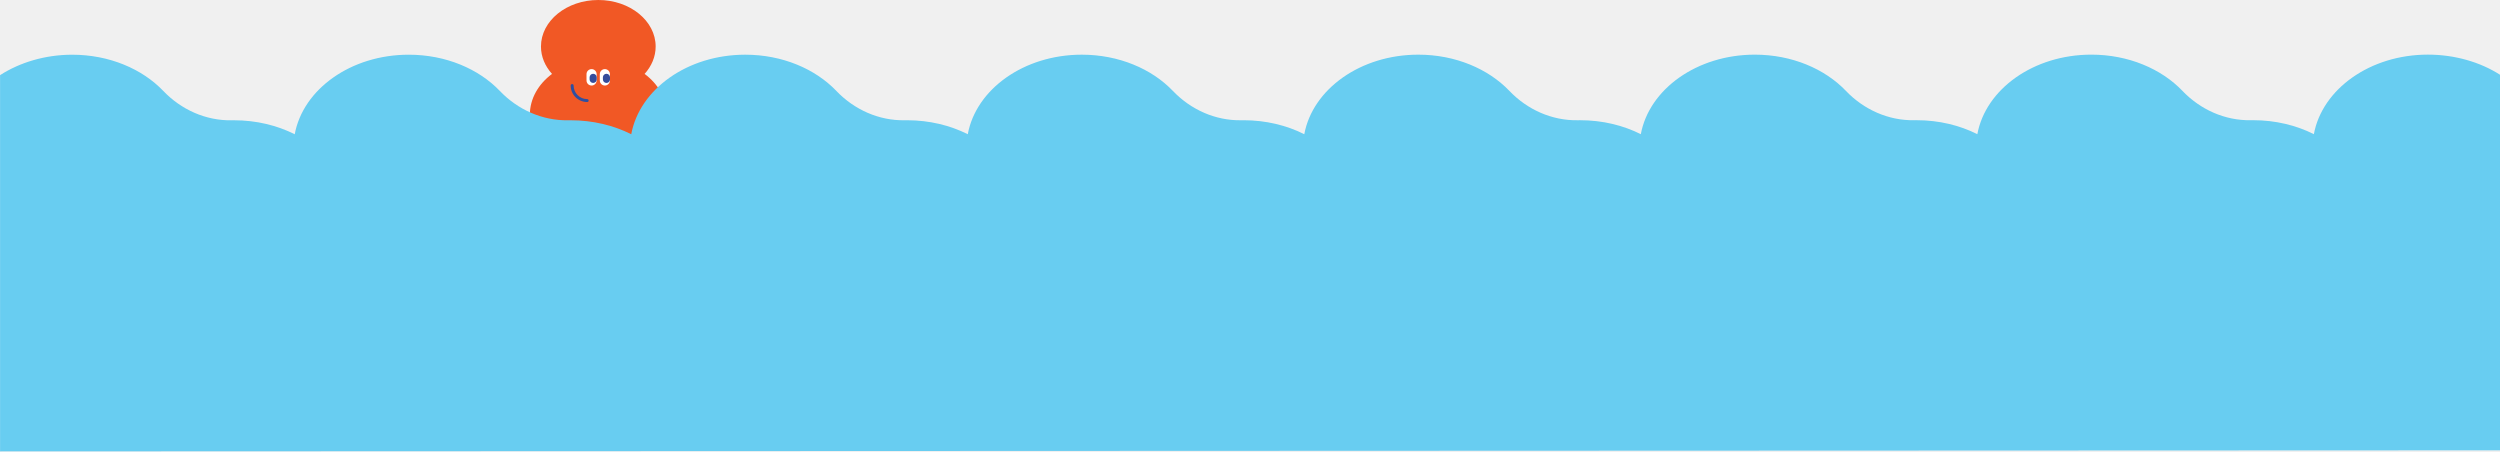
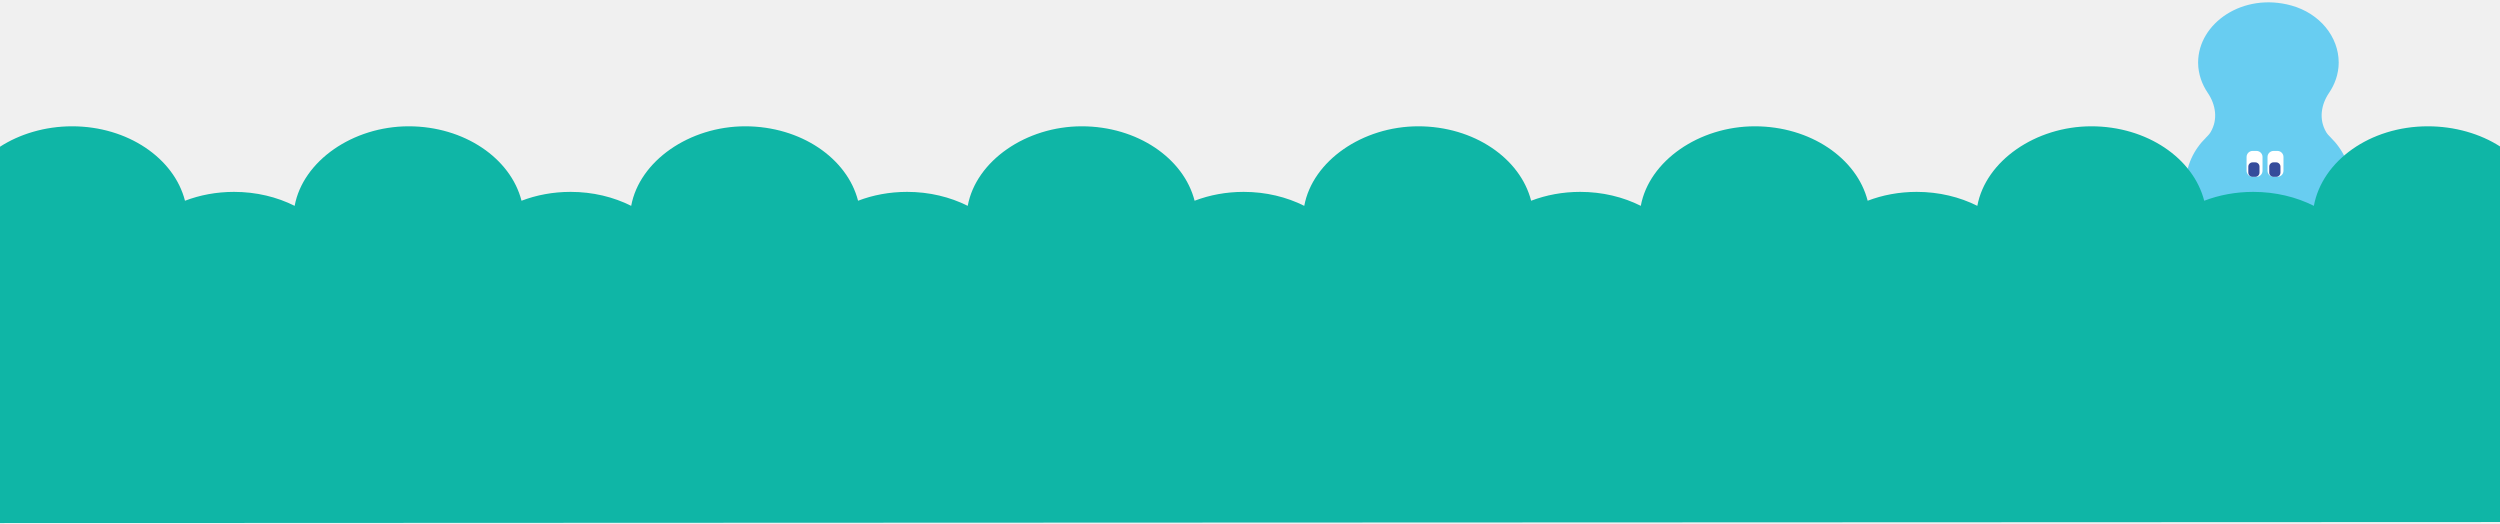
- <svg xmlns="http://www.w3.org/2000/svg" id="Layer_1" version="1.1" viewBox="0 0 1920 346.65">
+ <svg xmlns="http://www.w3.org/2000/svg" id="Layer_1" version="1.1" viewBox="0 0 1920 401.69">
  <defs>
    <style>
      .st0 {
        fill: #68cdf1;
      }

      .st1 {
        fill: #fff;
      }

      .st2 {
        fill: #354c9b;
      }

      .st3 {
        fill: #2f4fa0;
      }

      .st4 {
-         fill: #f15825;
+         fill: #0fb6a6;
      }
    </style>
  </defs>
  <g>
-     <path class="st4" d="M512.07,88.18c0-12.43-6.56-23.62-17.02-31.42,5.32-5.9,8.49-13.16,8.49-21.03,0-19.73-19.72-35.73-44.04-35.73s-44.04,16-44.04,35.73c0,7.87,3.18,15.13,8.49,21.03-10.46,7.8-17.02,18.98-17.02,31.42,0,9.34,3.71,17.97,9.98,24.99l-9.25,9.25-1.31-1.31c-1.32-1.32-3.49-1.32-4.81,0h0c-1.32,1.32-1.32,3.49,0,4.81l10.26,10.26c1.32,1.32,3.49,1.32,4.81,0l2.4-2.4,10.55-10.55c8.5,4.79,18.81,7.6,29.94,7.6,1.77,0,3.53-.07,5.25-.21v8.76h-1.85c-1.87,0-3.4,1.53-3.4,3.4h0c0,1.87,1.53,3.4,3.4,3.4h14.51c1.87,0,3.4-1.53,3.4-3.4v-15.61c18.41-6.64,31.26-21.59,31.26-38.99Z" />
-     <path class="st3" d="M450.95,78.36c-6.99,0-12.67-5.68-12.67-12.67,0-.62.5-1.13,1.13-1.13s1.13.5,1.13,1.13c0,5.74,4.67,10.42,10.42,10.42.62,0,1.13.5,1.13,1.13s-.5,1.13-1.13,1.13Z" />
-     <rect class="st1" x="450.44" y="53.07" width="7.77" height="12.62" rx="3.89" ry="3.89" />
-     <rect class="st2" x="452.82" y="56.66" width="5.45" height="7.05" rx="2.72" ry="2.72" />
-     <rect class="st1" x="460.65" y="53.07" width="7.77" height="12.62" rx="3.89" ry="3.89" />
-     <rect class="st2" x="463.03" y="56.66" width="5.45" height="7.05" rx="2.72" ry="2.72" />
+     <path class="st0" d="M1816.69,141.88h-4.73s-6.49,0-6.49,0c0-.28.05-.55.05-.83,0-13.63-5.97-26.11-15.74-35.67-1.23-1.21-2.42-2.47-3.26-3.9-.05-.08-.09-.16-.14-.24-5.53-9.53-3.89-20.79,2.37-29.98,2.24-3.29,4.02-6.84,5.27-10.59,0,0,0,0,.01-.01h0c1.33-4.02,2.09-8.23,2.09-12.59h0c0-19.75-14.43-37.75-36.35-43.84-37.06-10.29-71.62,13.48-71.62,43.84h0c0,4.36.76,8.57,2.09,12.58h0s0,.01.01.02c1.25,3.74,3.03,7.29,5.27,10.59,6.26,9.19,7.9,20.45,2.37,29.98-.05.08-.09.16-.14.24-.85,1.43-2.03,2.69-3.26,3.9-9.77,9.56-15.74,22.04-15.74,35.67,0,24.34,18.92,45.07,44.78,51.92v15.55h-2.58c-2.6,0-4.73,2.13-4.73,4.73h0c0,2.6,2.13,4.73,4.73,4.73h20.19c2.6,0,4.73-2.13,4.73-4.73v-4.73s0-13.3,0-13.3c23.6-1.2,43.79-13.56,53.48-31h12.61v2.58c0,2.6,2.13,4.73,4.73,4.73h0c2.6,0,4.73-2.13,4.73-4.73v-20.19c0-2.6-2.13-4.73-4.73-4.73Z" />
+     <path class="st3" d="M1742.79,158.47c-4.05,0-7.85-1.58-10.72-4.44-.69-.69-.69-1.82,0-2.51s1.82-.69,2.51,0c4.39,4.39,12.03,4.39,16.41,0,.69-.69,1.82-.69,2.51,0s.69,1.82,0,2.51c-2.86,2.87-6.67,4.44-10.72,4.44Z" />
+     <rect class="st1" x="1725.37" y="115.91" width="12.25" height="19.89" rx="4.64" ry="4.64" />
+     <rect class="st2" x="1726.7" y="124.69" width="8.59" height="11.11" rx="3.25" ry="3.25" />
+     <rect class="st1" x="1741.46" y="115.91" width="12.25" height="19.89" rx="4.64" ry="4.64" />
+     <rect class="st2" x="1742.79" y="124.69" width="8.59" height="11.11" rx="3.25" ry="3.25" />
  </g>
-   <path class="st0" d="M0,346.65l1920-.8V57.41c-15.08-9.68-34.68-15.46-55.4-15.46-44.39,0-81.15,26.51-87.55,61.09-13.53-6.8-29.48-10.73-46.56-10.73-.62,0-1.23,0-1.85.02-19.9.33-38.76-8.15-52.51-22.53-16.2-16.94-41.52-27.84-69.98-27.84-44.39,0-81.15,26.51-87.55,61.09-13.53-6.8-29.48-10.73-46.56-10.73-.62,0-1.23,0-1.85.02-19.9.33-38.76-8.15-52.51-22.53-16.2-16.94-41.52-27.84-69.98-27.84-44.39,0-81.15,26.51-87.55,61.09-13.53-6.8-29.48-10.73-46.56-10.73-.62,0-1.23,0-1.85.02-19.9.33-38.76-8.15-52.51-22.53-16.2-16.94-41.52-27.84-69.98-27.84-44.39,0-81.15,26.51-87.55,61.09-13.53-6.8-29.48-10.73-46.56-10.73-.62,0-1.23,0-1.85.02-19.9.33-38.76-8.15-52.51-22.53-16.2-16.94-41.52-27.84-69.98-27.84-44.39,0-81.15,26.51-87.55,61.09-13.53-6.8-29.48-10.73-46.56-10.73-.62,0-1.23,0-1.85.02-19.9.33-38.76-8.15-52.51-22.53-16.2-16.94-41.52-27.84-69.98-27.84-44.39,0-81.15,26.51-87.55,61.09-13.53-6.8-29.48-10.73-46.56-10.73-.62,0-1.23,0-1.85.02-19.9.33-38.76-8.15-52.51-22.53-16.2-16.94-41.52-27.84-69.98-27.84-44.39,0-81.15,26.51-87.55,61.09-13.53-6.8-29.48-10.73-46.56-10.73-.62,0-1.23,0-1.85.02-19.9.33-38.76-8.15-52.51-22.53-16.2-16.94-41.52-27.84-69.98-27.84-20.8,0-40.29,5.95-55.4,15.7v289Z" />
+   <path class="st4" d="M0,401.69l1920-.8V112.46c-15.08-9.68-34.68-15.46-55.4-15.46-44.39,0-81.15,26.51-87.55,61.09-13.53-6.8-29.48-10.73-46.56-10.73-13.47,0-26.23,2.44-37.66,6.81-8.36-32.64-43.99-57.17-86.69-57.17s-81.15,26.51-87.55,61.09c-13.53-6.8-29.48-10.73-46.56-10.73-13.47,0-26.23,2.44-37.66,6.81-8.36-32.64-43.99-57.17-86.69-57.17s-81.15,26.51-87.55,61.09c-13.53-6.8-29.48-10.73-46.56-10.73-13.47,0-26.23,2.44-37.66,6.81-8.36-32.64-43.99-57.17-86.69-57.17s-81.15,26.51-87.55,61.09c-13.53-6.8-29.48-10.73-46.56-10.73-13.47,0-26.23,2.44-37.66,6.81-8.36-32.64-43.99-57.17-86.69-57.17s-81.15,26.51-87.55,61.09c-13.53-6.8-29.48-10.73-46.56-10.73-13.47,0-26.23,2.44-37.66,6.81-8.36-32.64-43.99-57.17-86.69-57.17s-81.15,26.51-87.55,61.09c-13.53-6.8-29.48-10.73-46.56-10.73-13.47,0-26.23,2.44-37.66,6.81-8.36-32.64-43.99-57.17-86.69-57.17s-81.15,26.51-87.55,61.09c-13.53-6.8-29.48-10.73-46.56-10.73-13.47,0-26.23,2.44-37.66,6.81-8.36-32.64-43.99-57.17-86.69-57.17-20.8,0-40.29,5.95-55.4,15.7v289Z" />
</svg>
